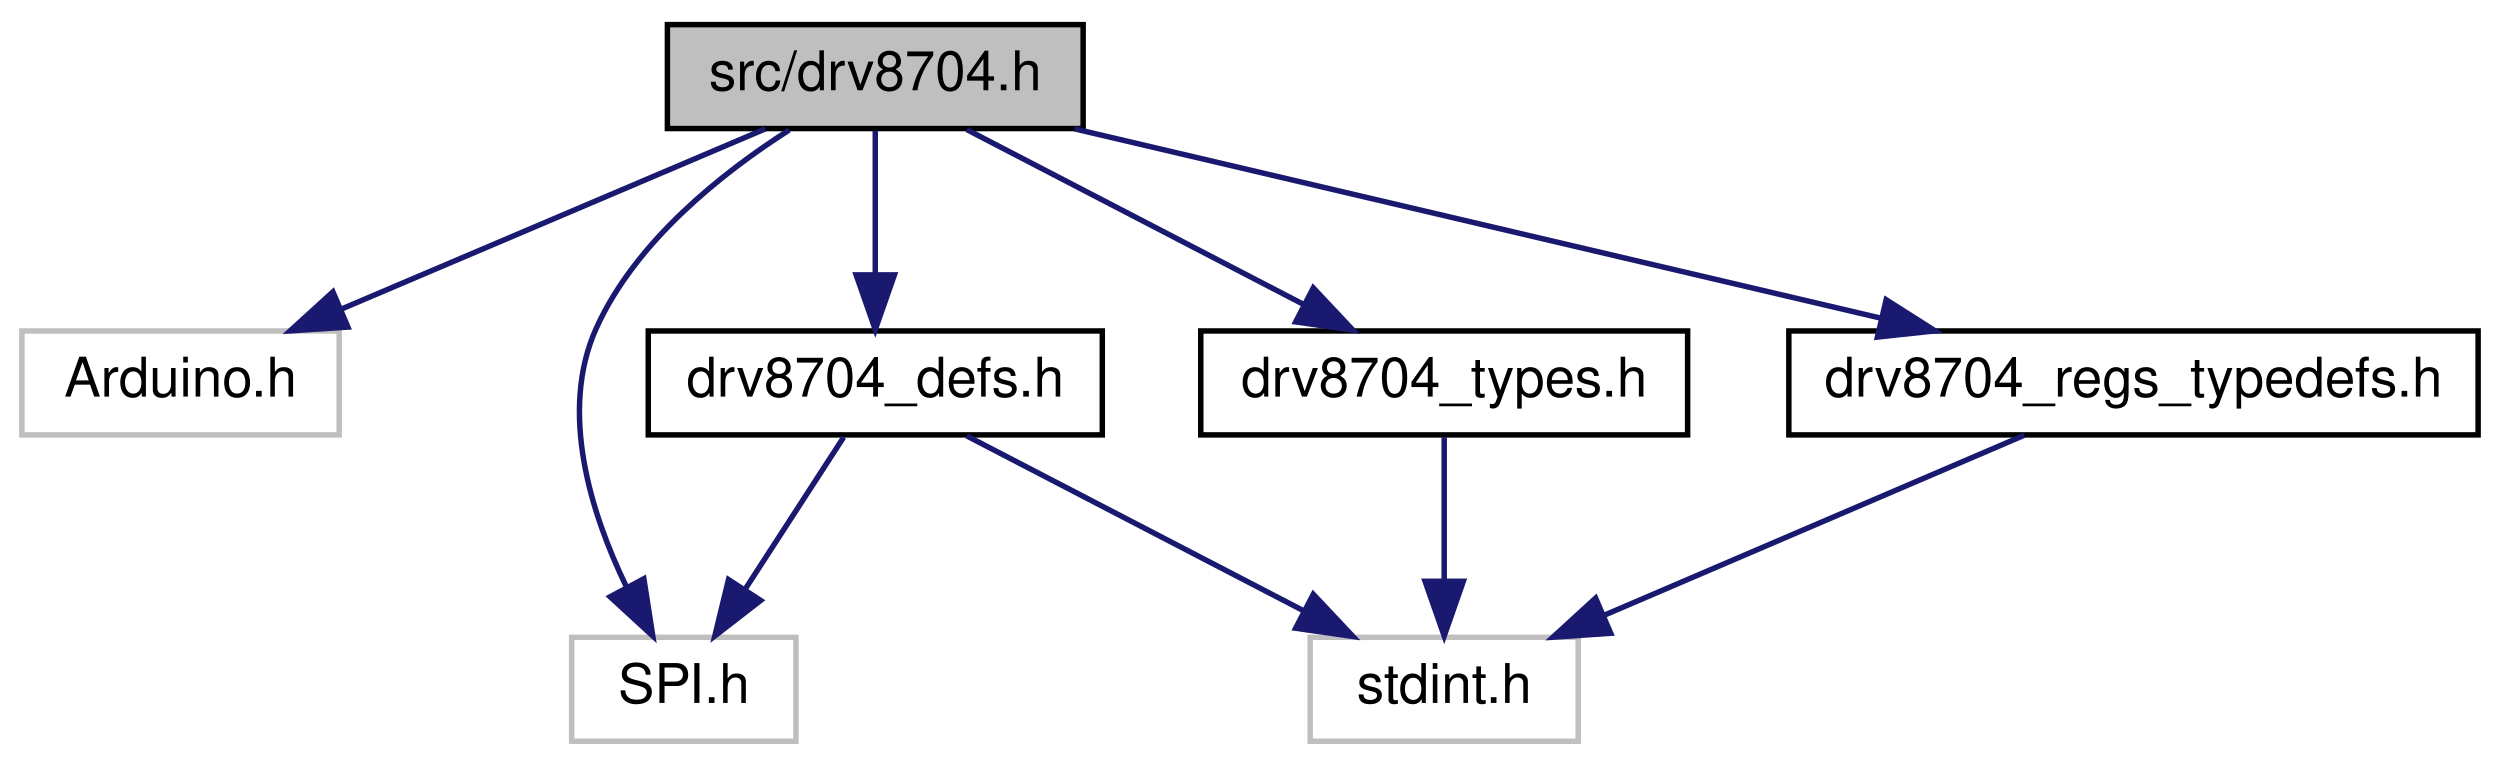
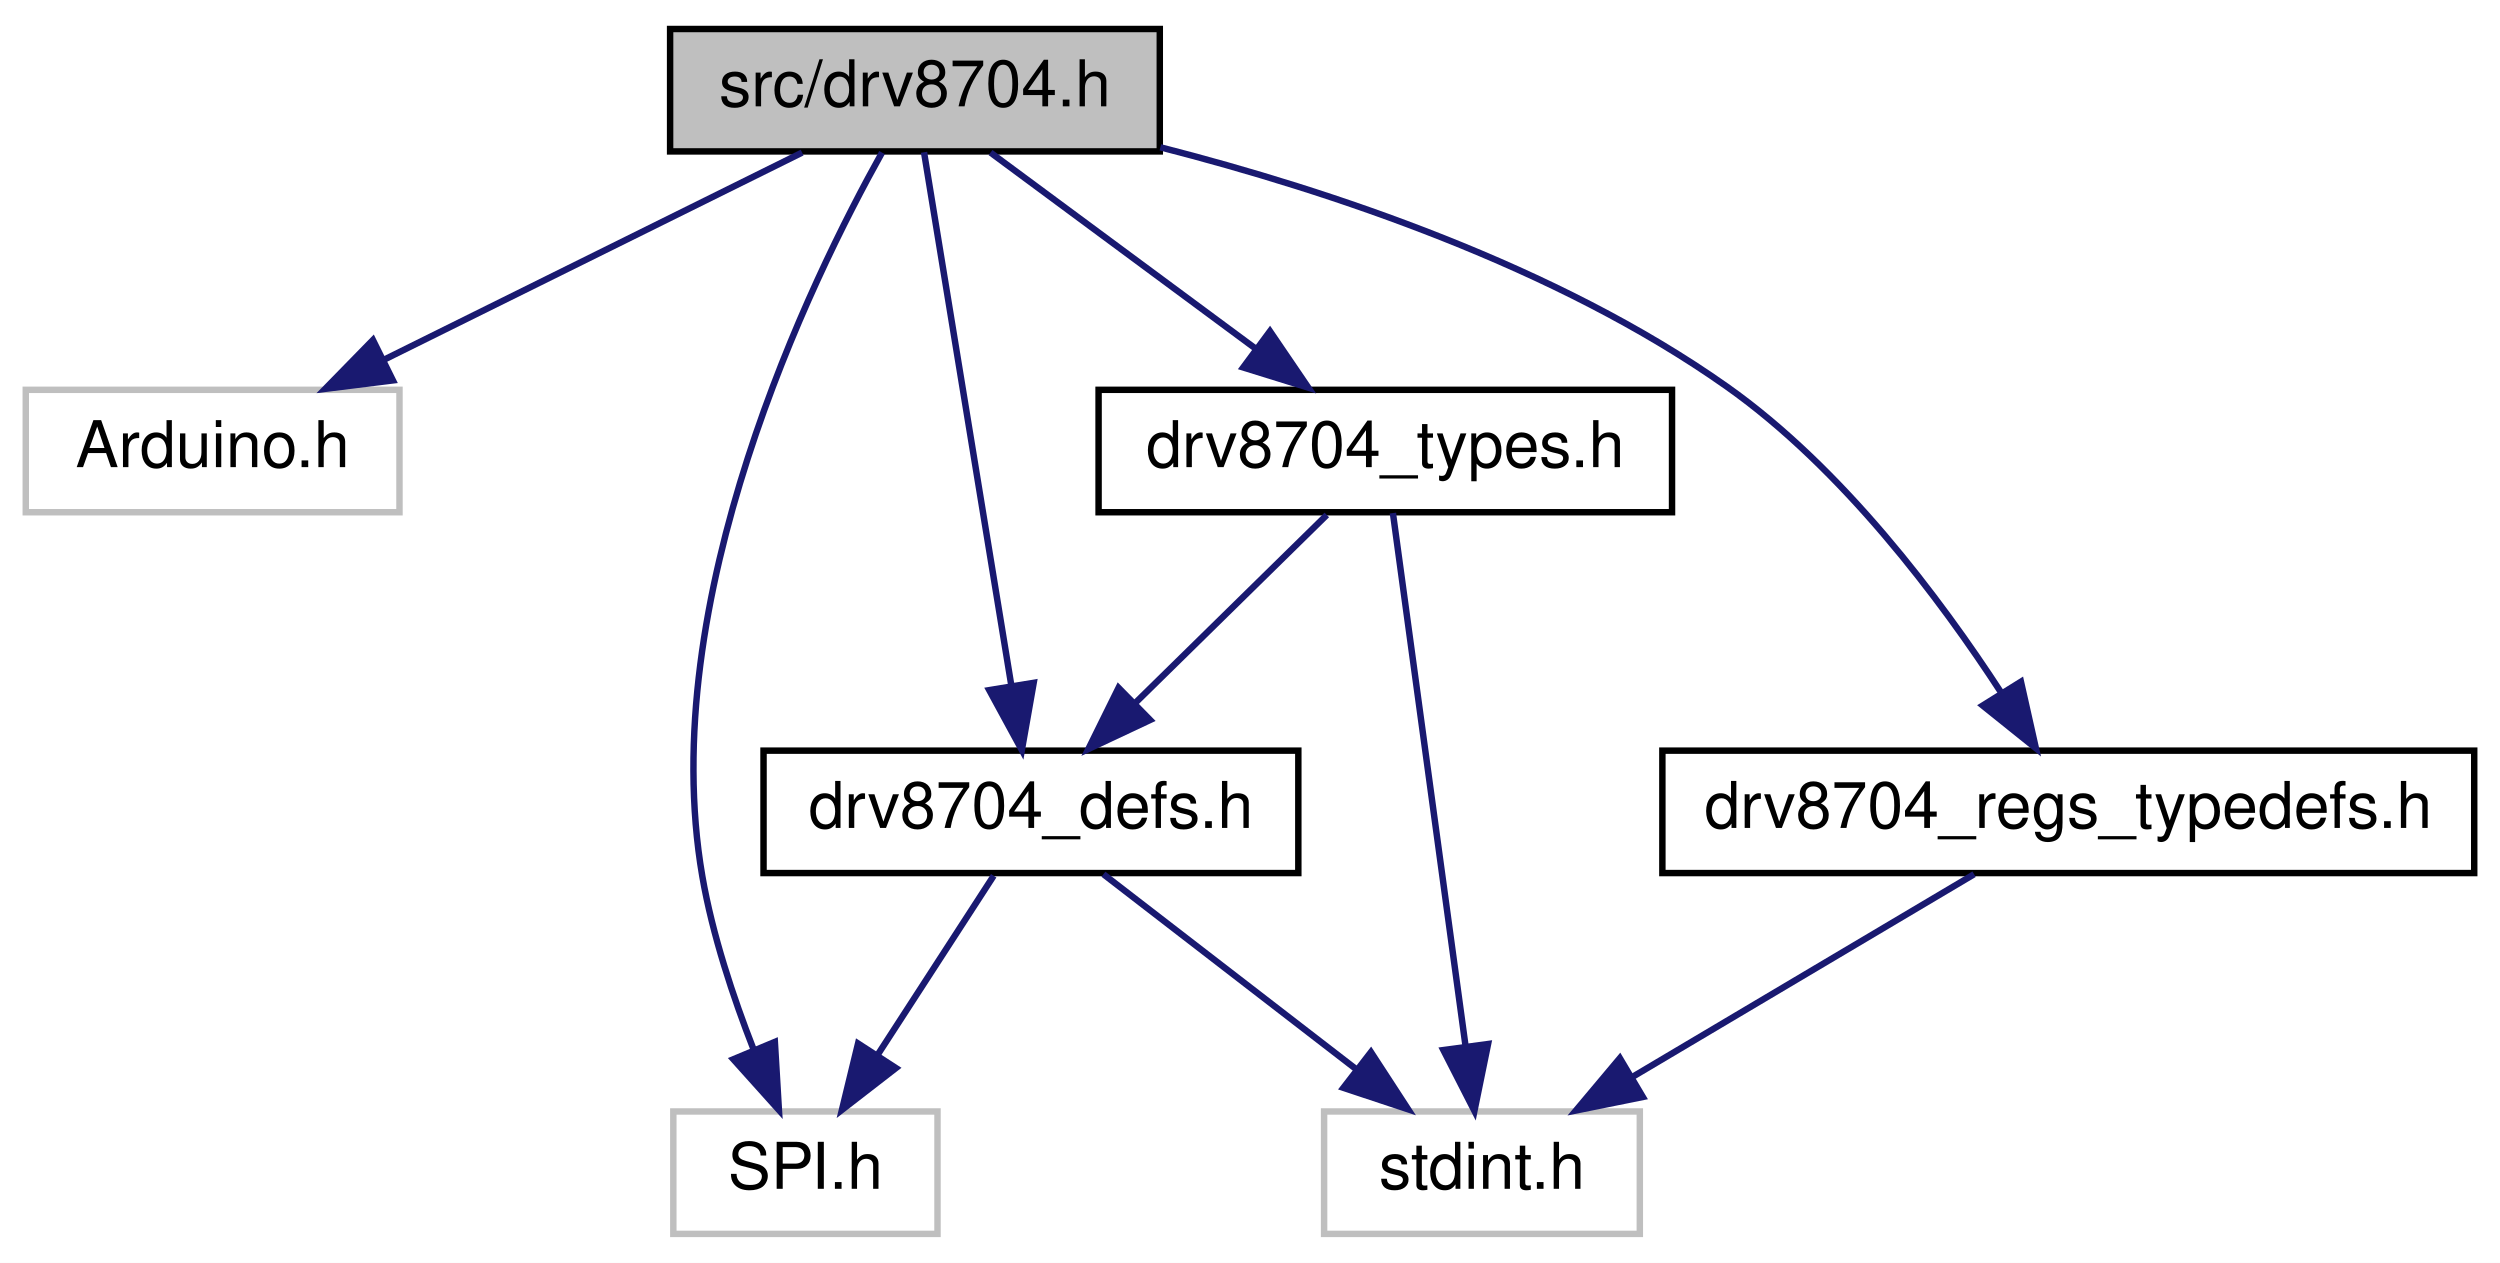
- <svg xmlns="http://www.w3.org/2000/svg" xmlns:xlink="http://www.w3.org/1999/xlink" width="457pt" height="140pt" viewBox="0.00 0.00 457.00 140.00">
-   <g id="graph0" class="graph" transform="scale(1 1) rotate(0) translate(4 136)">
-     <polygon fill="white" stroke="transparent" points="-4,4 -4,-136 453,-136 453,4 -4,4" />
+ <svg xmlns="http://www.w3.org/2000/svg" xmlns:xlink="http://www.w3.org/1999/xlink" width="388pt" height="196pt" viewBox="0.00 0.00 388.00 196.00">
+   <g id="graph0" class="graph" transform="scale(1 1) rotate(0) translate(4 192)">
+     <polygon fill="white" stroke="transparent" points="-4,4 -4,-192 384,-192 384,4 -4,4" />
    <g id="node1" class="node">
      <g id="a_node1">
        <a xlink:title="Public Arduino API for the DRV8704 dual H-bridge gate driver.">
-           <polygon fill="#bfbfbf" stroke="black" points="118,-112.5 118,-131.5 194,-131.5 194,-112.5 118,-112.5" />
-           <text text-anchor="middle" x="156" y="-119.5" font-family="Helvetica,sans-Serif" font-size="10.00">src/drv8704.h</text>
+           <polygon fill="#bfbfbf" stroke="black" points="100,-168.5 100,-187.5 176,-187.5 176,-168.5 100,-168.5" />
+           <text text-anchor="middle" x="138" y="-175.5" font-family="Helvetica,sans-Serif" font-size="10.00">src/drv8704.h</text>
        </a>
      </g>
    </g>
    <g id="node2" class="node">
      <g id="a_node2">
        <a xlink:title=" ">
-           <polygon fill="white" stroke="#bfbfbf" points="0,-56.5 0,-75.5 58,-75.5 58,-56.5 0,-56.5" />
-           <text text-anchor="middle" x="29" y="-63.5" font-family="Helvetica,sans-Serif" font-size="10.00">Arduino.h</text>
+           <polygon fill="white" stroke="#bfbfbf" points="0,-112.5 0,-131.5 58,-131.5 58,-112.5 0,-112.5" />
+           <text text-anchor="middle" x="29" y="-119.5" font-family="Helvetica,sans-Serif" font-size="10.00">Arduino.h</text>
        </a>
      </g>
    </g>
    <g id="edge1" class="edge">
-       <path fill="none" stroke="midnightblue" d="M135.88,-112.44C114.98,-103.56 82.07,-89.56 58.28,-79.45" />
-       <polygon fill="midnightblue" stroke="midnightblue" points="59.6,-76.21 49.03,-75.52 56.86,-82.65 59.6,-76.21" />
+       <path fill="none" stroke="midnightblue" d="M120.49,-168.32C102.93,-159.62 75.67,-146.12 55.47,-136.11" />
+       <polygon fill="midnightblue" stroke="midnightblue" points="56.98,-132.96 46.47,-131.65 53.88,-139.23 56.98,-132.96" />
    </g>
    <g id="node3" class="node">
      <g id="a_node3">
        <a xlink:title=" ">
          <polygon fill="white" stroke="#bfbfbf" points="100.5,-0.5 100.5,-19.5 141.5,-19.5 141.5,-0.5 100.5,-0.5" />
          <text text-anchor="middle" x="121" y="-7.5" font-family="Helvetica,sans-Serif" font-size="10.00">SPI.h</text>
        </a>
      </g>
    </g>
    <g id="edge2" class="edge">
-       <path fill="none" stroke="midnightblue" d="M140.27,-112.24C128.11,-104.48 112.19,-91.93 105,-76 98.14,-60.81 103.99,-42.23 110.46,-28.84" />
-       <polygon fill="midnightblue" stroke="midnightblue" points="113.7,-30.21 115.33,-19.74 107.53,-26.91 113.7,-30.21" />
+       <path fill="none" stroke="midnightblue" d="M132.89,-168.32C121.9,-148.63 97.6,-98.91 105,-56 106.57,-46.91 109.79,-37.22 112.94,-29.17" />
+       <polygon fill="midnightblue" stroke="midnightblue" points="116.26,-30.3 116.89,-19.72 109.81,-27.6 116.26,-30.3" />
    </g>
    <g id="node4" class="node">
      <g id="a_node4">
        <a xlink:href="drv8704__defs_8h.html" target="_top" xlink:title="Constants, register addresses, masks, and defaults for the DRV8704 driver.">
          <polygon fill="white" stroke="black" points="114.5,-56.5 114.5,-75.5 197.5,-75.5 197.5,-56.5 114.5,-56.5" />
          <text text-anchor="middle" x="156" y="-63.5" font-family="Helvetica,sans-Serif" font-size="10.00">drv8704_defs.h</text>
        </a>
      </g>
    </g>
    <g id="edge3" class="edge">
-       <path fill="none" stroke="midnightblue" d="M156,-112.08C156,-105.01 156,-94.86 156,-85.99" />
-       <polygon fill="midnightblue" stroke="midnightblue" points="159.5,-85.75 156,-75.75 152.5,-85.75 159.5,-85.75" />
+       <path fill="none" stroke="midnightblue" d="M139.41,-168.37C142.32,-150.62 149.02,-109.67 152.96,-85.6" />
+       <polygon fill="midnightblue" stroke="midnightblue" points="156.43,-86.03 154.59,-75.59 149.53,-84.89 156.43,-86.03" />
    </g>
    <g id="node6" class="node">
      <g id="a_node6">
        <a xlink:href="drv8704__types_8h.html" target="_top" xlink:title="Public enums and data structures for the DRV8704 driver.">
-           <polygon fill="white" stroke="black" points="215.5,-56.5 215.5,-75.5 304.5,-75.5 304.5,-56.5 215.5,-56.5" />
-           <text text-anchor="middle" x="260" y="-63.5" font-family="Helvetica,sans-Serif" font-size="10.00">drv8704_types.h</text>
+           <polygon fill="white" stroke="black" points="166.5,-112.5 166.5,-131.5 255.5,-131.5 255.5,-112.5 166.5,-112.5" />
+           <text text-anchor="middle" x="211" y="-119.5" font-family="Helvetica,sans-Serif" font-size="10.00">drv8704_types.h</text>
        </a>
      </g>
    </g>
    <g id="edge6" class="edge">
-       <path fill="none" stroke="midnightblue" d="M172.71,-112.32C189.31,-103.7 215,-90.36 234.22,-80.39" />
-       <polygon fill="midnightblue" stroke="midnightblue" points="236.07,-83.37 243.33,-75.65 232.84,-77.16 236.07,-83.37" />
+       <path fill="none" stroke="midnightblue" d="M149.73,-168.32C160.84,-160.11 177.74,-147.6 190.98,-137.81" />
+       <polygon fill="midnightblue" stroke="midnightblue" points="193.1,-140.59 199.06,-131.83 188.94,-134.97 193.1,-140.59" />
    </g>
    <g id="node7" class="node">
      <g id="a_node7">
        <a xlink:href="drv8704__regs__typedefs_8h.html" target="_top" xlink:title="Typed register views for the DRV8704 register set.">
-           <polygon fill="white" stroke="black" points="323,-56.5 323,-75.5 449,-75.5 449,-56.5 323,-56.5" />
-           <text text-anchor="middle" x="386" y="-63.5" font-family="Helvetica,sans-Serif" font-size="10.00">drv8704_regs_typedefs.h</text>
+           <polygon fill="white" stroke="black" points="254,-56.5 254,-75.5 380,-75.5 380,-56.5 254,-56.5" />
+           <text text-anchor="middle" x="317" y="-63.5" font-family="Helvetica,sans-Serif" font-size="10.00">drv8704_regs_typedefs.h</text>
        </a>
      </g>
    </g>
-     <g id="edge8" class="edge">
-       <path fill="none" stroke="midnightblue" d="M192.44,-112.44C232.4,-103.06 296.59,-87.99 339.98,-77.8" />
-       <polygon fill="midnightblue" stroke="midnightblue" points="340.79,-81.21 349.73,-75.52 339.19,-74.39 340.79,-81.21" />
+     <g id="edge9" class="edge">
+       <path fill="none" stroke="midnightblue" d="M176.09,-169.14C202.5,-162.38 237.53,-150.69 264,-132 281.95,-119.32 297.16,-99 306.62,-84.45" />
+       <polygon fill="midnightblue" stroke="midnightblue" points="309.65,-86.2 311.97,-75.87 303.71,-82.5 309.65,-86.2" />
    </g>
    <g id="edge5" class="edge">
      <path fill="none" stroke="midnightblue" d="M150.22,-56.08C145.33,-48.53 138.17,-37.49 132.17,-28.23" />
      <polygon fill="midnightblue" stroke="midnightblue" points="135.05,-26.24 126.67,-19.75 129.17,-30.05 135.05,-26.24" />
    </g>
    <g id="node5" class="node">
      <g id="a_node5">
        <a xlink:title=" ">
-           <polygon fill="white" stroke="#bfbfbf" points="235.5,-0.5 235.5,-19.5 284.5,-19.5 284.5,-0.5 235.5,-0.5" />
-           <text text-anchor="middle" x="260" y="-7.5" font-family="Helvetica,sans-Serif" font-size="10.00">stdint.h</text>
+           <polygon fill="white" stroke="#bfbfbf" points="201.5,-0.5 201.5,-19.5 250.5,-19.5 250.5,-0.5 201.5,-0.5" />
+           <text text-anchor="middle" x="226" y="-7.5" font-family="Helvetica,sans-Serif" font-size="10.00">stdint.h</text>
        </a>
      </g>
    </g>
    <g id="edge4" class="edge">
-       <path fill="none" stroke="midnightblue" d="M172.71,-56.32C189.31,-47.7 215,-34.36 234.22,-24.39" />
-       <polygon fill="midnightblue" stroke="midnightblue" points="236.07,-27.37 243.33,-19.65 232.84,-21.16 236.07,-27.37" />
+       <path fill="none" stroke="midnightblue" d="M167.25,-56.32C177.8,-48.18 193.8,-35.84 206.44,-26.09" />
+       <polygon fill="midnightblue" stroke="midnightblue" points="208.77,-28.71 214.55,-19.83 204.49,-23.17 208.77,-28.71" />
+     </g>
+     <g id="edge8" class="edge">
+       <path fill="none" stroke="midnightblue" d="M201.92,-112.08C193.83,-104.14 181.8,-92.34 172.09,-82.8" />
+       <polygon fill="midnightblue" stroke="midnightblue" points="174.5,-80.26 164.91,-75.75 169.6,-85.25 174.5,-80.26" />
    </g>
    <g id="edge7" class="edge">
-       <path fill="none" stroke="midnightblue" d="M260,-56.08C260,-49.01 260,-38.86 260,-29.99" />
-       <polygon fill="midnightblue" stroke="midnightblue" points="263.5,-29.75 260,-19.75 256.5,-29.75 263.5,-29.75" />
+       <path fill="none" stroke="midnightblue" d="M212.18,-112.37C214.6,-94.62 220.18,-53.67 223.46,-29.6" />
+       <polygon fill="midnightblue" stroke="midnightblue" points="226.95,-29.97 224.83,-19.59 220.01,-29.03 226.95,-29.97" />
    </g>
-     <g id="edge9" class="edge">
-       <path fill="none" stroke="midnightblue" d="M366.03,-56.44C345.39,-47.6 312.94,-33.69 289.37,-23.59" />
-       <polygon fill="midnightblue" stroke="midnightblue" points="290.44,-20.24 279.87,-19.52 287.68,-26.67 290.44,-20.24" />
+     <g id="edge10" class="edge">
+       <path fill="none" stroke="midnightblue" d="M302.38,-56.32C288.05,-47.82 265.99,-34.73 249.25,-24.8" />
+       <polygon fill="midnightblue" stroke="midnightblue" points="250.97,-21.75 240.58,-19.65 247.4,-27.77 250.97,-21.75" />
    </g>
  </g>
</svg>
